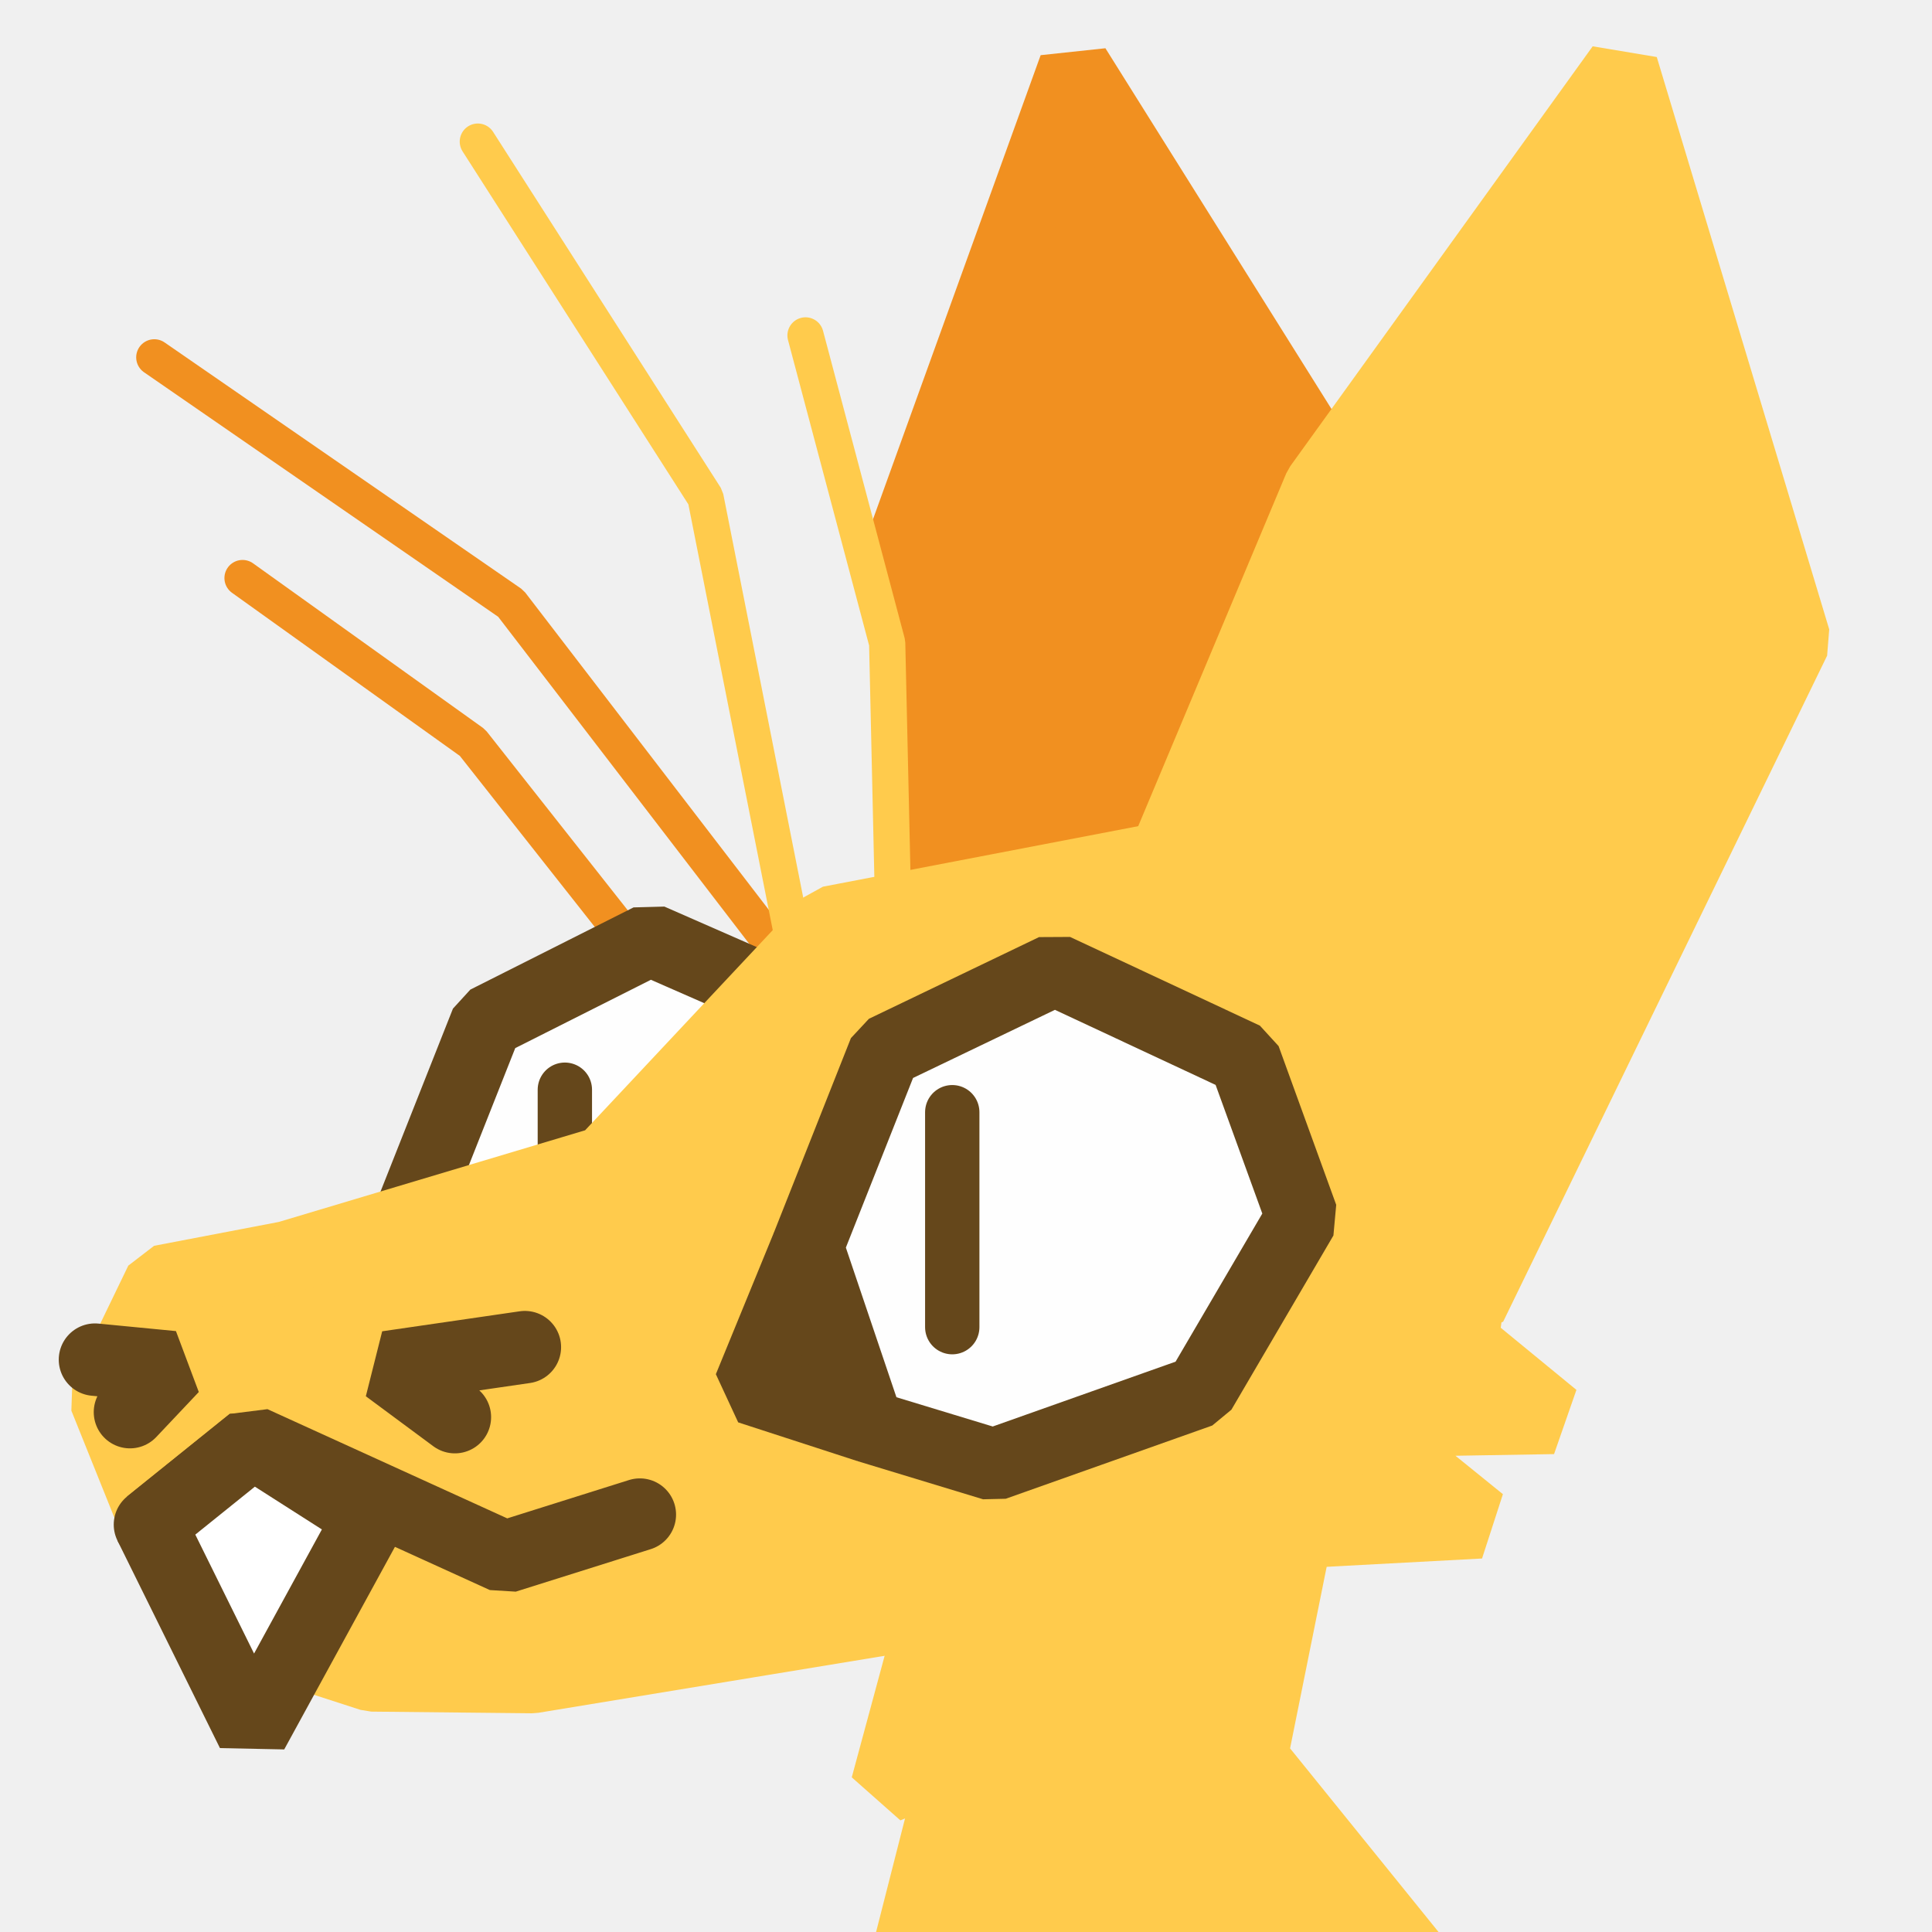
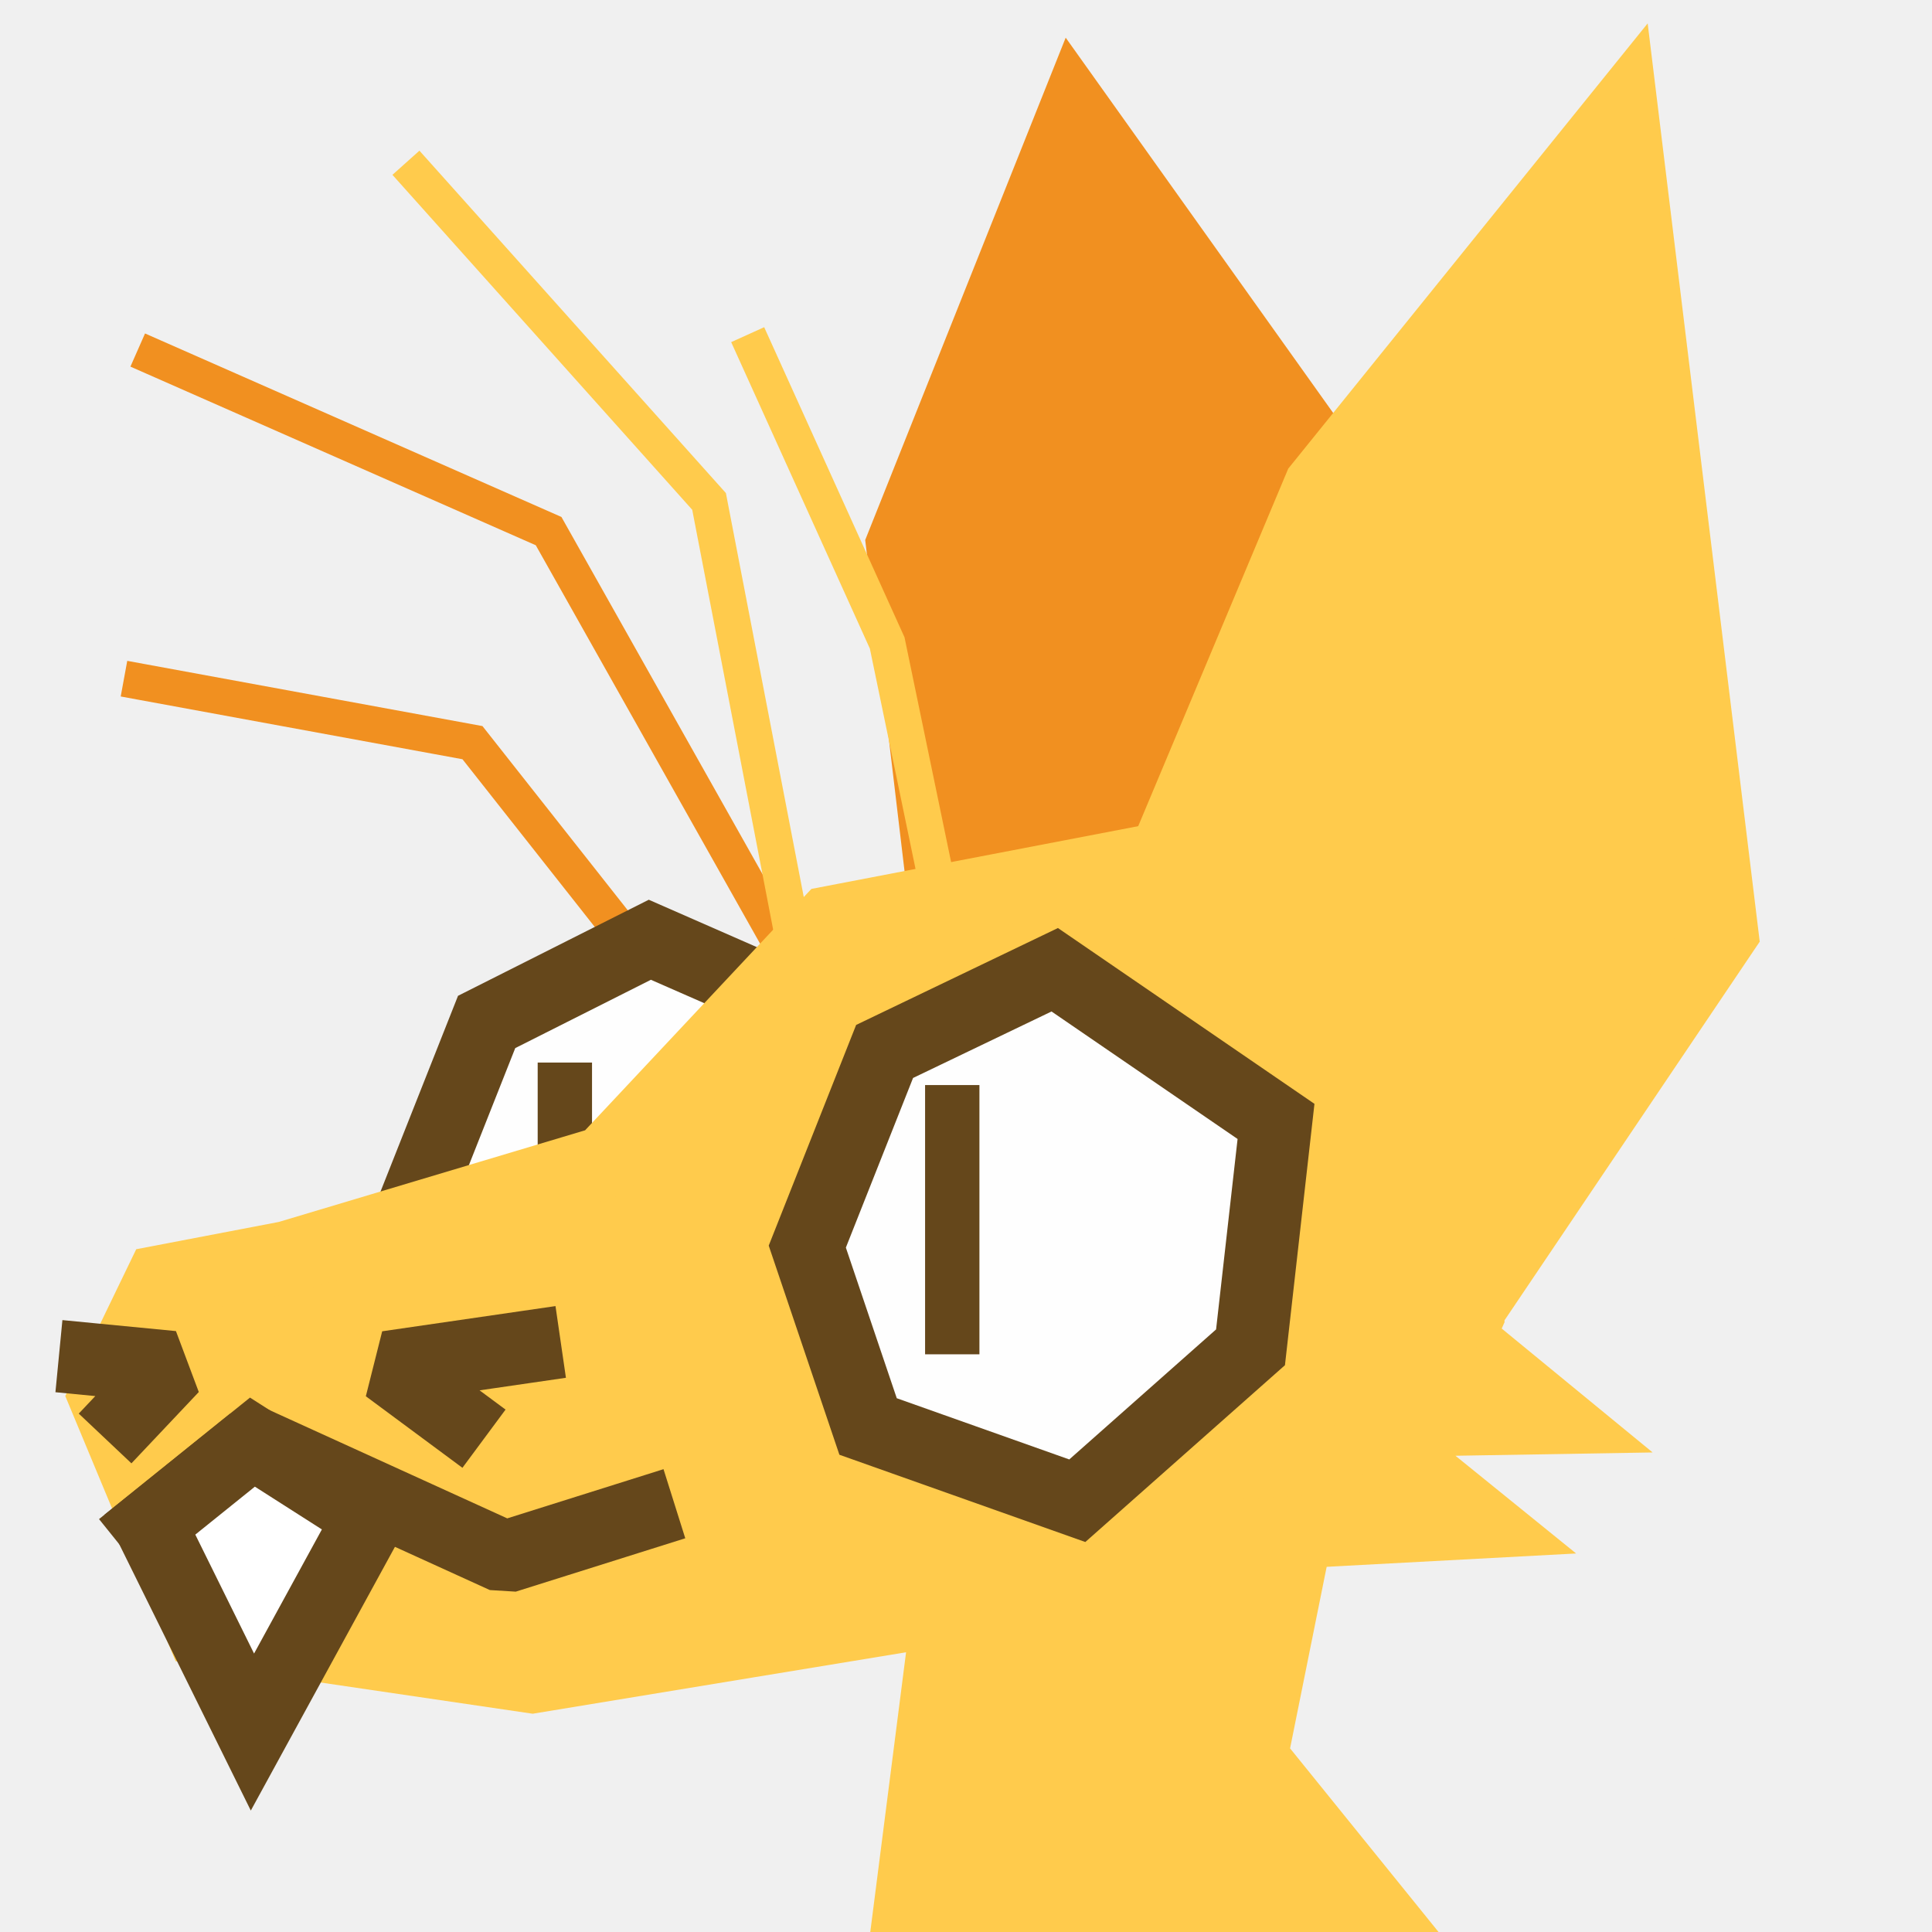
<svg xmlns="http://www.w3.org/2000/svg" version="1.1" id="svg824" width="1706.667" height="1706.667" viewBox="0 0 1706.667 1706.667">
  <defs id="defs828" />
-   <path style="display:none;fill:#123456;stroke:#123456;stroke-width:64;stroke-linecap:round;stroke-linejoin:bevel;-inkscape-stroke:none;paint-order:fill markers stroke;stop-color:#000000" d="m 1298.031,865.098 198.706,401.828 -79.483,13.247 81.69,267.15 -99.353,6.624 90.522,198.706 -494.507,2.208 66.236,-227.044 -75.353,-9.455 z" id="path3091" />
-   <path style="fill:#ffcb4c;fill-opacity:1;stroke:#ffcb4c;stroke-width:64;stroke-linecap:round;stroke-linejoin:bevel;stroke-miterlimit:4;stroke-dasharray:none;stroke-dashoffset:0;stroke-opacity:1;paint-order:fill markers stroke;stop-color:#000000" d="m 848.093,1338.888 -64.785,239.508 62.822,-25.521 -51.043,200.244 459.384,-15.705 -149.202,-184.539 51.043,-253.25 z" id="path3340" />
-   <path style="display:inline;fill:none;fill-opacity:1;stroke:#f19020;stroke-width:32;stroke-linecap:round;stroke-linejoin:bevel;stroke-miterlimit:4;stroke-dasharray:none;stroke-dashoffset:0;stroke-opacity:1;paint-order:fill markers stroke;stop-color:#000000" d="M 214.247,510.634 417.36,656.041 622.613,916.257" id="path6280-0-6" />
-   <path style="display:inline;fill:none;fill-opacity:1;stroke:#f19020;stroke-width:32;stroke-linecap:round;stroke-linejoin:bevel;stroke-miterlimit:4;stroke-dasharray:none;stroke-dashoffset:0;stroke-opacity:1;paint-order:fill markers stroke;stop-color:#000000" d="M 136.307,315.67 451.246,533.124 711.506,872.152" id="path6280-3" />
-   <path id="path1915-9" style="display:inline;fill:#fefefe;stroke:#65471b;stroke-width:64;stroke-linecap:round;stroke-linejoin:bevel;paint-order:fill markers stroke;stop-color:#000000" d="m 792.618,1048.728 -276.577,218.577 -160.577,-176.577 74.409,-187.962 144.168,-72.615 160.778,70.5 z" />
-   <path style="fill:#ffffff;fill-opacity:1;stroke:#65471b;stroke-width:48;stroke-linecap:round;stroke-linejoin:bevel;stroke-miterlimit:4;stroke-dasharray:none;stroke-dashoffset:0;stroke-opacity:1;paint-order:fill markers stroke;stop-color:#000000" d="M 498.974,962.622 V 1132.626" id="path2372" />
-   <path style="fill:#f19020;fill-opacity:1;stroke:#f19020;stroke-width:64;stroke-linecap:round;stroke-miterlimit:4;stroke-dasharray:none;stroke-dashoffset:0;stroke-opacity:1;paint-order:fill markers stroke;stop-color:#000000;stroke-linejoin:bevel" d="M 838.982,834.567 797.033,481.311 949.375,59.612 1156.912,390.789 l -4.416,445.985 z" id="path1640" />
-   <path id="path1148" style="display:inline;fill:#ffcb4c;stroke:#ffcb4c;stroke-width:64;stroke-linecap:round;stroke-linejoin:bevel;stroke-miterlimit:4;stroke-dasharray:none;stroke-dashoffset:0;stroke-opacity:1;paint-order:fill markers stroke;stop-color:#000000" d="m 1045.631,754.682 -312.625,60.014 -198.707,211.955 -280.396,83.897 -111.75,21.38 -49.422,102.261 51.423,127.887 106.063,92.658 78.046,25.252 142.009,1.483 536.508,-88.314 86.828,-36.947 213.871,-11.428 -92.926,-75.256 15.633,-14.637 142.076,-2.375 -84.881,-69.668 8.627,-19.307 -40.836,-255.714 z" />
-   <path style="display:none;fill:#123456;stroke:#123456;stroke-width:64;stroke-linecap:round;stroke-linejoin:bevel;-inkscape-stroke:none;paint-order:fill markers stroke;stop-color:#000000" d="M 880.931,744.045 622.613,916.257 735.213,677.809 326.762,724.174 816.904,443.778 l 264.942,37.533 -90.522,-128.055 333.385,194.291 28.702,167.796 -243.752,34.923 z" id="path1637" />
-   <path id="path13483" style="display:inline;fill:#ffcb4c;stroke:#ffcb4c;stroke-width:64;stroke-linecap:round;stroke-linejoin:bevel;stroke-miterlimit:4;stroke-dasharray:none;stroke-dashoffset:0;stroke-opacity:1;paint-order:fill markers stroke;stop-color:#000000" d="m 1432.895,59.611 -267.15,370.92 -170.005,405.139 91.7,229.701 211.615,88.187 286.18,-588.35 z" />
-   <path style="fill:none;fill-opacity:1;stroke:#65471b;stroke-width:64;stroke-linecap:round;stroke-linejoin:bevel;stroke-miterlimit:4;stroke-dasharray:none;stroke-dashoffset:0;stroke-opacity:1;paint-order:fill markers stroke;stop-color:#000000" d="m 83.898,1201.07 68.443,6.623 -37.533,39.741" id="path2163" />
-   <path style="fill:none;fill-opacity:1;stroke:#65471b;stroke-width:64;stroke-linecap:round;stroke-linejoin:bevel;stroke-miterlimit:4;stroke-dasharray:none;stroke-dashoffset:0;stroke-opacity:1;paint-order:fill markers stroke;stop-color:#000000" d="m 401.828,1251.85 -59.612,-44.157 121.432,-17.663" id="path2198" />
-   <path style="fill:none;fill-opacity:1;stroke:#65471b;stroke-width:64;stroke-linecap:round;stroke-linejoin:bevel;stroke-miterlimit:4;stroke-dasharray:none;stroke-dashoffset:0;stroke-opacity:1;paint-order:fill markers stroke;stop-color:#000000" d="m 132.471,1346.787 90.522,-72.859 222.993,101.561 119.224,-37.533" id="path2200" />
-   <path style="fill:#ffffff;fill-opacity:1;stroke:#65471b;stroke-width:64;stroke-linecap:round;stroke-linejoin:bevel;stroke-miterlimit:4;stroke-dasharray:none;stroke-dashoffset:0;stroke-opacity:1;paint-order:fill markers stroke;stop-color:#000000" d="m 222.993,1530.039 -90.522,-183.251 90.522,-72.859 103.769,66.235 z" id="path2202" />
-   <path style="fill:#65471b;fill-opacity:1;stroke:#65471b;stroke-width:64;stroke-linecap:round;stroke-linejoin:bevel;stroke-miterlimit:4;stroke-dasharray:none;stroke-dashoffset:0;stroke-opacity:1;paint-order:fill markers stroke;stop-color:#000000" d="m 661.976,1226.049 51.159,-124.826 53.701,158.887 z" id="path7852" />
-   <path id="path1915" style="fill:#fefefe;stroke:#65471b;stroke-width:64;stroke-linecap:round;stroke-linejoin:bevel;paint-order:fill markers stroke;stop-color:#000000" d="m 1150.289,1075.222 -90.114,153.879 -182.463,64.698 -110.876,-33.69 -53.701,-158.887 68.29,-172.405 150.287,-72.172 167.675,78.351 z" />
-   <path style="fill:#ffffff;fill-opacity:1;stroke:#65471b;stroke-width:48;stroke-linecap:round;stroke-linejoin:bevel;stroke-miterlimit:4;stroke-dasharray:none;stroke-dashoffset:0;stroke-opacity:1;paint-order:fill markers stroke;stop-color:#000000" d="m 841.19,982.492 v 189.875" id="path2350" />
-   <path style="fill:none;fill-opacity:1;stroke:#ffcb4c;stroke-width:32;stroke-linecap:round;stroke-linejoin:bevel;stroke-miterlimit:4;stroke-dasharray:none;stroke-dashoffset:0;stroke-opacity:1;paint-order:fill markers stroke;stop-color:#000000" d="m 422.098,125.101 201.105,314.371 91.611,462.335" id="path6280" />
-   <path style="display:inline;fill:none;fill-opacity:1;stroke:#ffcb4c;stroke-width:32;stroke-linecap:round;stroke-linejoin:bevel;stroke-miterlimit:4;stroke-dasharray:none;stroke-dashoffset:0;stroke-opacity:1;paint-order:fill markers stroke;stop-color:#000000" d="m 711.568,296.293 72.136,271.635 6.414,284.484" id="path6280-0" />
+   <path style="display:none;fill:#123456;stroke:#123456;stroke-width:64;stroke-linecap:square;stroke-linejoin:miter;-inkscape-stroke:none;paint-order:fill markers stroke;stop-color:#000000" d="m 1298.031,865.098 198.706,401.828 -79.483,13.247 81.69,267.15 -99.353,6.624 90.522,198.706 -494.507,2.208 66.236,-227.044 -75.353,-9.455 z" id="path3091" />
+   <path style="fill:#ffcb4c;fill-opacity:1;stroke:#ffcb4c;stroke-width:64;stroke-linecap:square;stroke-linejoin:miter;stroke-miterlimit:4;stroke-dasharray:none;stroke-dashoffset:0;stroke-opacity:1;paint-order:fill markers stroke;stop-color:#000000" d="m 848.093,1338.888 -53.006,414.231 459.384,-15.705 -149.202,-184.539 51.043,-253.25 z" id="path3340" />
+   <path style="display:inline;fill:none;fill-opacity:1;stroke:#f19020;stroke-width:32;stroke-linecap:square;stroke-linejoin:miter;stroke-miterlimit:4;stroke-dasharray:none;stroke-dashoffset:0;stroke-opacity:1;paint-order:fill markers stroke;stop-color:#000000" d="m 125.256,602.406 292.104,53.635 205.253,260.216" id="path6280-0-6" />
+   <path style="display:inline;fill:none;fill-opacity:1;stroke:#f19020;stroke-width:32;stroke-linecap:square;stroke-linejoin:miter;stroke-miterlimit:4;stroke-dasharray:none;stroke-dashoffset:0;stroke-opacity:1;paint-order:fill markers stroke;stop-color:#000000" d="M 136.307,315.67 484.618,469.162 711.506,872.152" id="path6280-3" />
+   <path id="path1915-9" style="display:inline;fill:#fefefe;stroke:#65471b;stroke-width:64;stroke-linecap:square;stroke-linejoin:miter;paint-order:fill markers stroke;stop-color:#000000" d="m 792.618,1048.728 -276.577,218.577 -160.577,-176.577 74.409,-187.962 144.168,-72.615 160.778,70.5 z" />
+   <path style="fill:#ffffff;fill-opacity:1;stroke:#65471b;stroke-width:48;stroke-linecap:square;stroke-linejoin:miter;stroke-miterlimit:4;stroke-dasharray:none;stroke-dashoffset:0;stroke-opacity:1;paint-order:fill markers stroke;stop-color:#000000" d="M 498.974,962.622 V 1132.626" id="path2372" />
+   <path style="fill:#f19020;fill-opacity:1;stroke:#f19020;stroke-width:64;stroke-linecap:square;stroke-linejoin:miter;stroke-miterlimit:4;stroke-dasharray:none;stroke-dashoffset:0;stroke-opacity:1;paint-order:fill markers stroke;stop-color:#000000" d="M 838.982,834.567 797.033,481.311 949.375,99.612 1156.912,390.789 l -4.416,445.985 z" id="path1640" />
+   <path id="path1148" style="display:inline;fill:#ffcb4c;stroke:#ffcb4c;stroke-width:64;stroke-linecap:square;stroke-linejoin:miter;stroke-miterlimit:4;stroke-dasharray:none;stroke-dashoffset:0;stroke-opacity:1;paint-order:fill markers stroke;stop-color:#000000" d="m 1045.631,754.682 -312.625,60.014 -198.707,211.955 -280.396,83.897 -111.75,21.38 -49.422,102.261 85.001,204.226 292.54,43.054 536.508,-88.314 86.828,-36.947 213.871,-11.428 -92.926,-75.256 15.633,-14.637 142.076,-2.375 -84.881,-69.668 8.627,-19.307 -40.836,-255.714 z" />
+   <path style="display:none;fill:#123456;stroke:#123456;stroke-width:64;stroke-linecap:square;stroke-linejoin:miter;-inkscape-stroke:none;paint-order:fill markers stroke;stop-color:#000000" d="M 880.931,744.045 622.613,916.257 735.213,677.809 496.4,660.212 816.904,443.778 l 264.942,37.533 -12.655,-94.684 255.518,160.919 28.702,167.796 -243.752,34.923 z" id="path1637" />
+   <path id="path13483" style="display:inline;fill:#ffcb4c;stroke:#ffcb4c;stroke-width:64;stroke-linecap:square;stroke-linejoin:miter;stroke-miterlimit:4;stroke-dasharray:none;stroke-dashoffset:0;stroke-opacity:1;paint-order:fill markers stroke;stop-color:#000000" d="m 1432.895,99.611 -267.15,330.92 -170.005,405.139 91.7,229.701 211.615,88.187 222.218,-329.721 z" />
+   <path style="fill:none;fill-opacity:1;stroke:#65471b;stroke-width:64;stroke-linecap:square;stroke-linejoin:bevel;stroke-miterlimit:4;stroke-dasharray:none;stroke-dashoffset:0;stroke-opacity:1;paint-order:fill markers stroke;stop-color:#000000" d="m 83.898,1201.07 68.443,6.623 -37.533,39.741" id="path2163" />
+   <path style="fill:none;fill-opacity:1;stroke:#65471b;stroke-width:64;stroke-linecap:square;stroke-linejoin:bevel;stroke-miterlimit:4;stroke-dasharray:none;stroke-dashoffset:0;stroke-opacity:1;paint-order:fill markers stroke;stop-color:#000000" d="m 401.828,1251.85 -59.612,-44.157 121.432,-17.663" id="path2198" />
+   <path style="fill:none;fill-opacity:1;stroke:#65471b;stroke-width:64;stroke-linecap:square;stroke-linejoin:bevel;stroke-miterlimit:4;stroke-dasharray:none;stroke-dashoffset:0;stroke-opacity:1;paint-order:fill markers stroke;stop-color:#000000" d="m 132.471,1346.787 90.522,-72.859 222.993,101.561 119.224,-37.533" id="path2200" />
+   <path style="fill:#ffffff;fill-opacity:1;stroke:#65471b;stroke-width:64;stroke-linecap:round;stroke-linejoin:miter;stroke-miterlimit:4;stroke-dasharray:none;stroke-dashoffset:0;stroke-opacity:1;paint-order:fill markers stroke;stop-color:#000000" d="m 222.993,1530.039 -90.522,-183.251 90.522,-72.859 103.769,66.235 z" id="path2202" />
+   <path style="fill:none;fill-opacity:1;stroke:#ffcb4c;stroke-width:32;stroke-linecap:square;stroke-linejoin:miter;stroke-miterlimit:4;stroke-dasharray:none;stroke-dashoffset:0;stroke-opacity:1;paint-order:fill markers stroke;stop-color:#000000" d="m 369.26,155.692 257.099,287.245 88.456,458.87" id="path6280" />
+   <path style="display:inline;fill:none;fill-opacity:1;stroke:#ffcb4c;stroke-width:32;stroke-linecap:square;stroke-linejoin:miter;stroke-miterlimit:4;stroke-dasharray:none;stroke-dashoffset:0;stroke-opacity:1;paint-order:fill markers stroke;stop-color:#000000" d="m 667.073,310.198 116.631,257.73 55.278,266.639" id="path6280-0" />
+   <path id="path1915" style="fill:#fefefe;stroke:#65471b;stroke-width:64;stroke-linecap:round;stroke-linejoin:miter;paint-order:fill markers stroke;stop-color:#000000" d="m 1104.67,1190.168 -153.017,135.527 -184.817,-65.586 -53.701,-158.887 68.29,-172.405 150.287,-72.172 195.484,133.97 z" />
+   <path style="fill:#ffffff;fill-opacity:1;stroke:#65471b;stroke-width:48;stroke-linecap:square;stroke-linejoin:bevel;stroke-miterlimit:4;stroke-dasharray:none;stroke-dashoffset:0;stroke-opacity:1;paint-order:fill markers stroke;stop-color:#000000" d="m 841.19,982.492 v 189.875" id="path2350" />
</svg>
